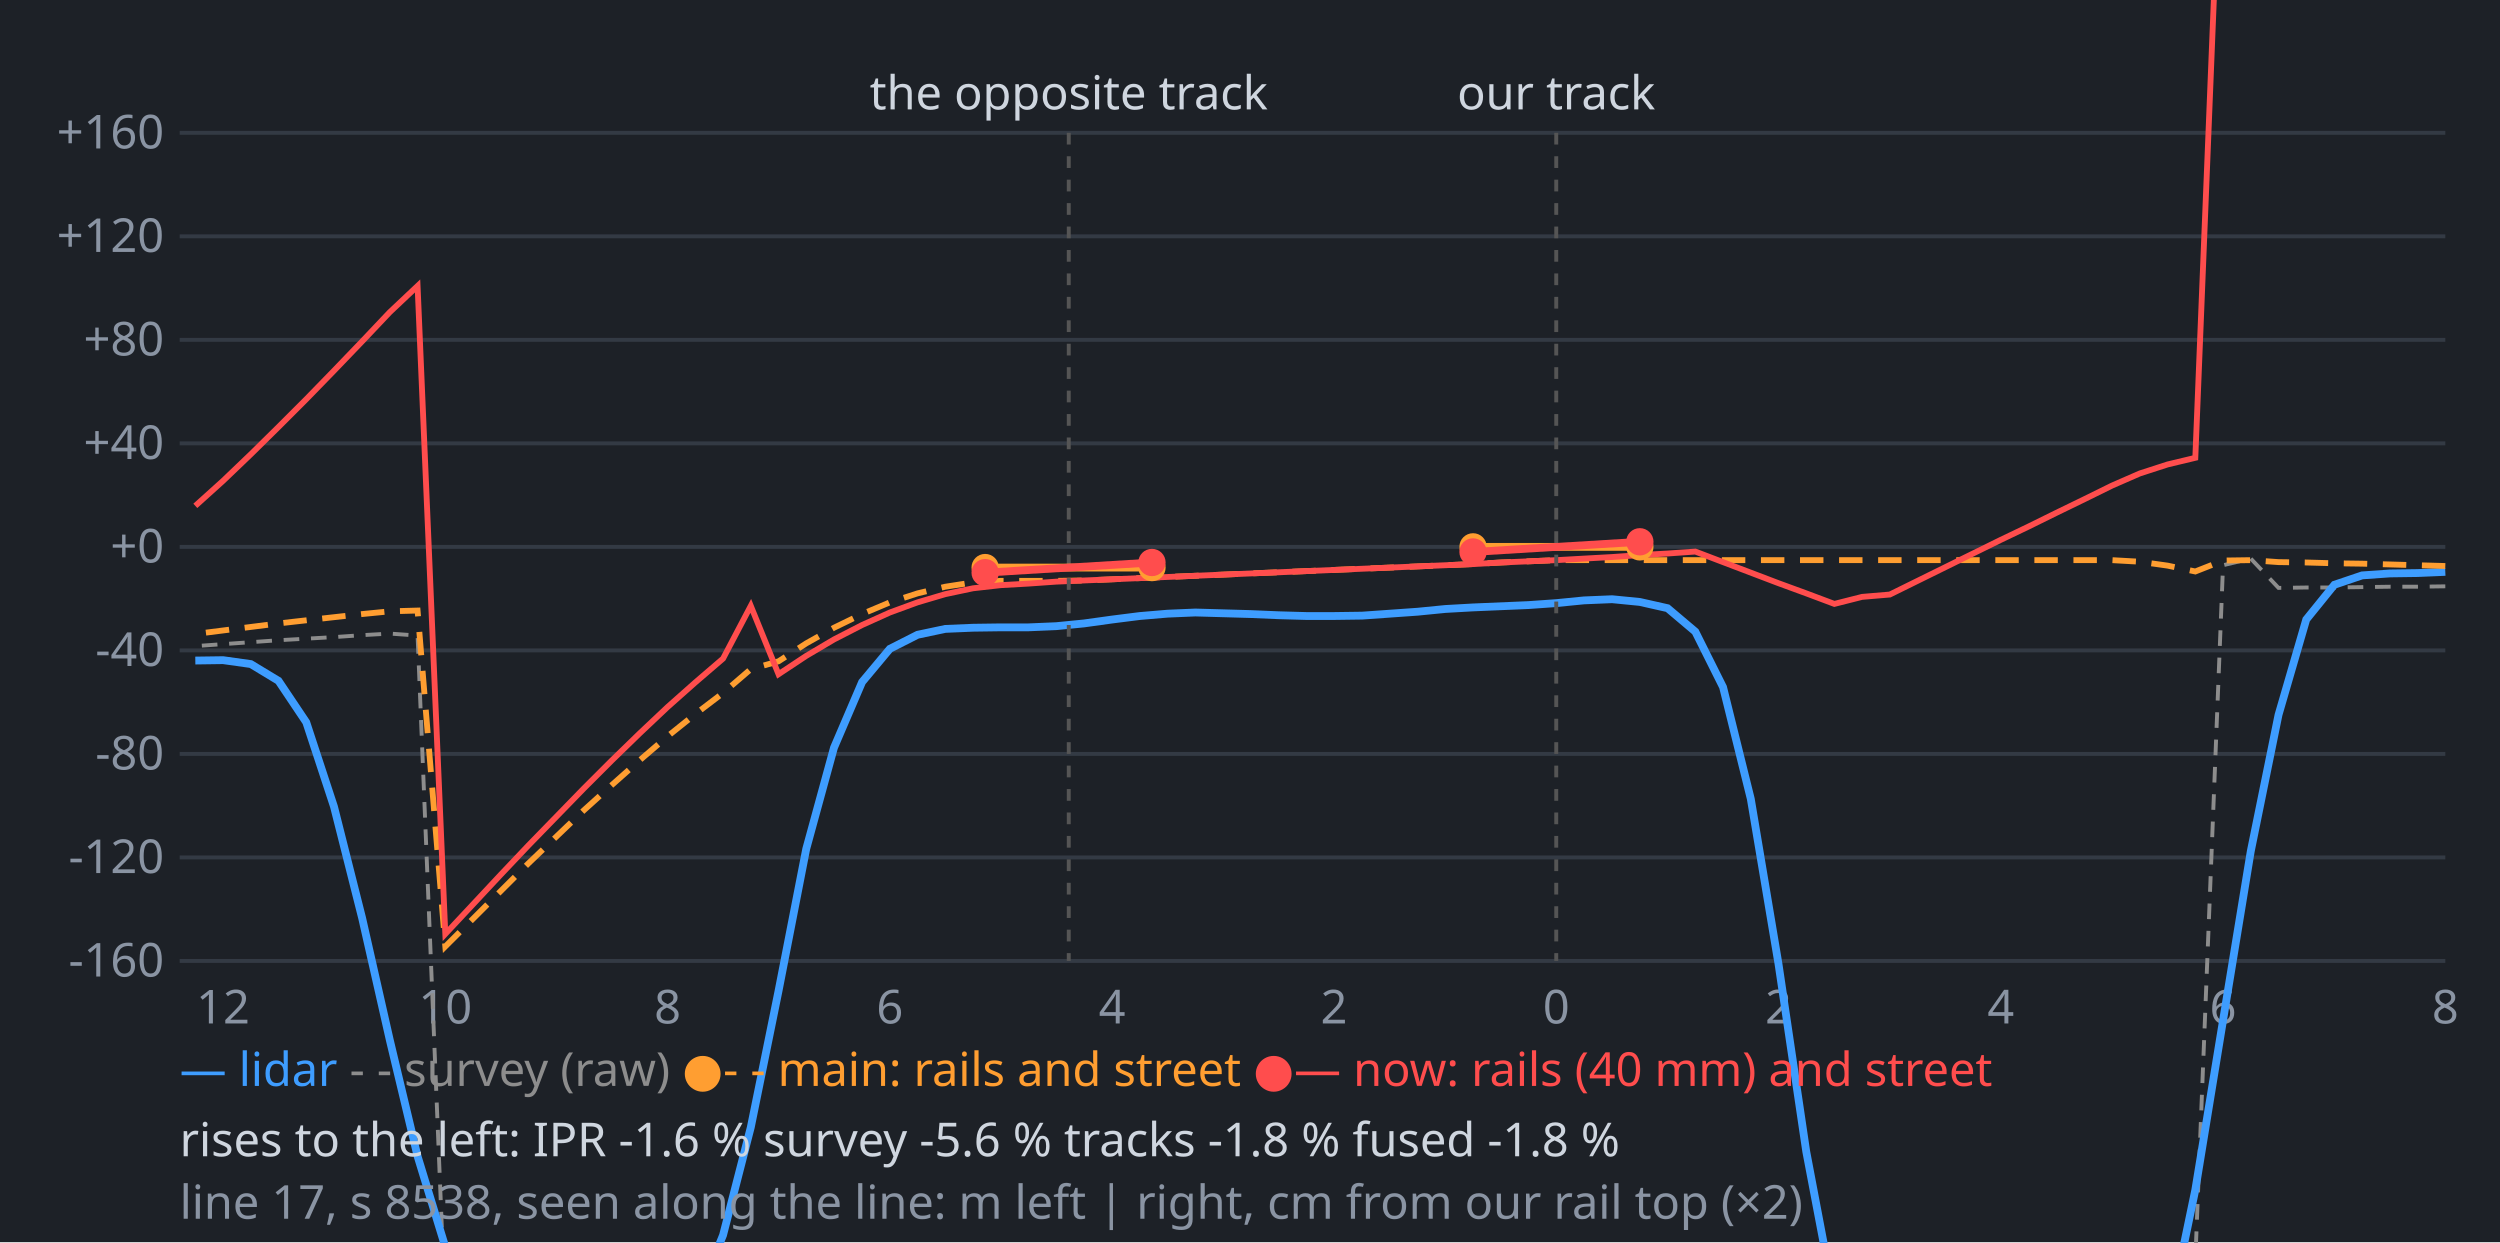
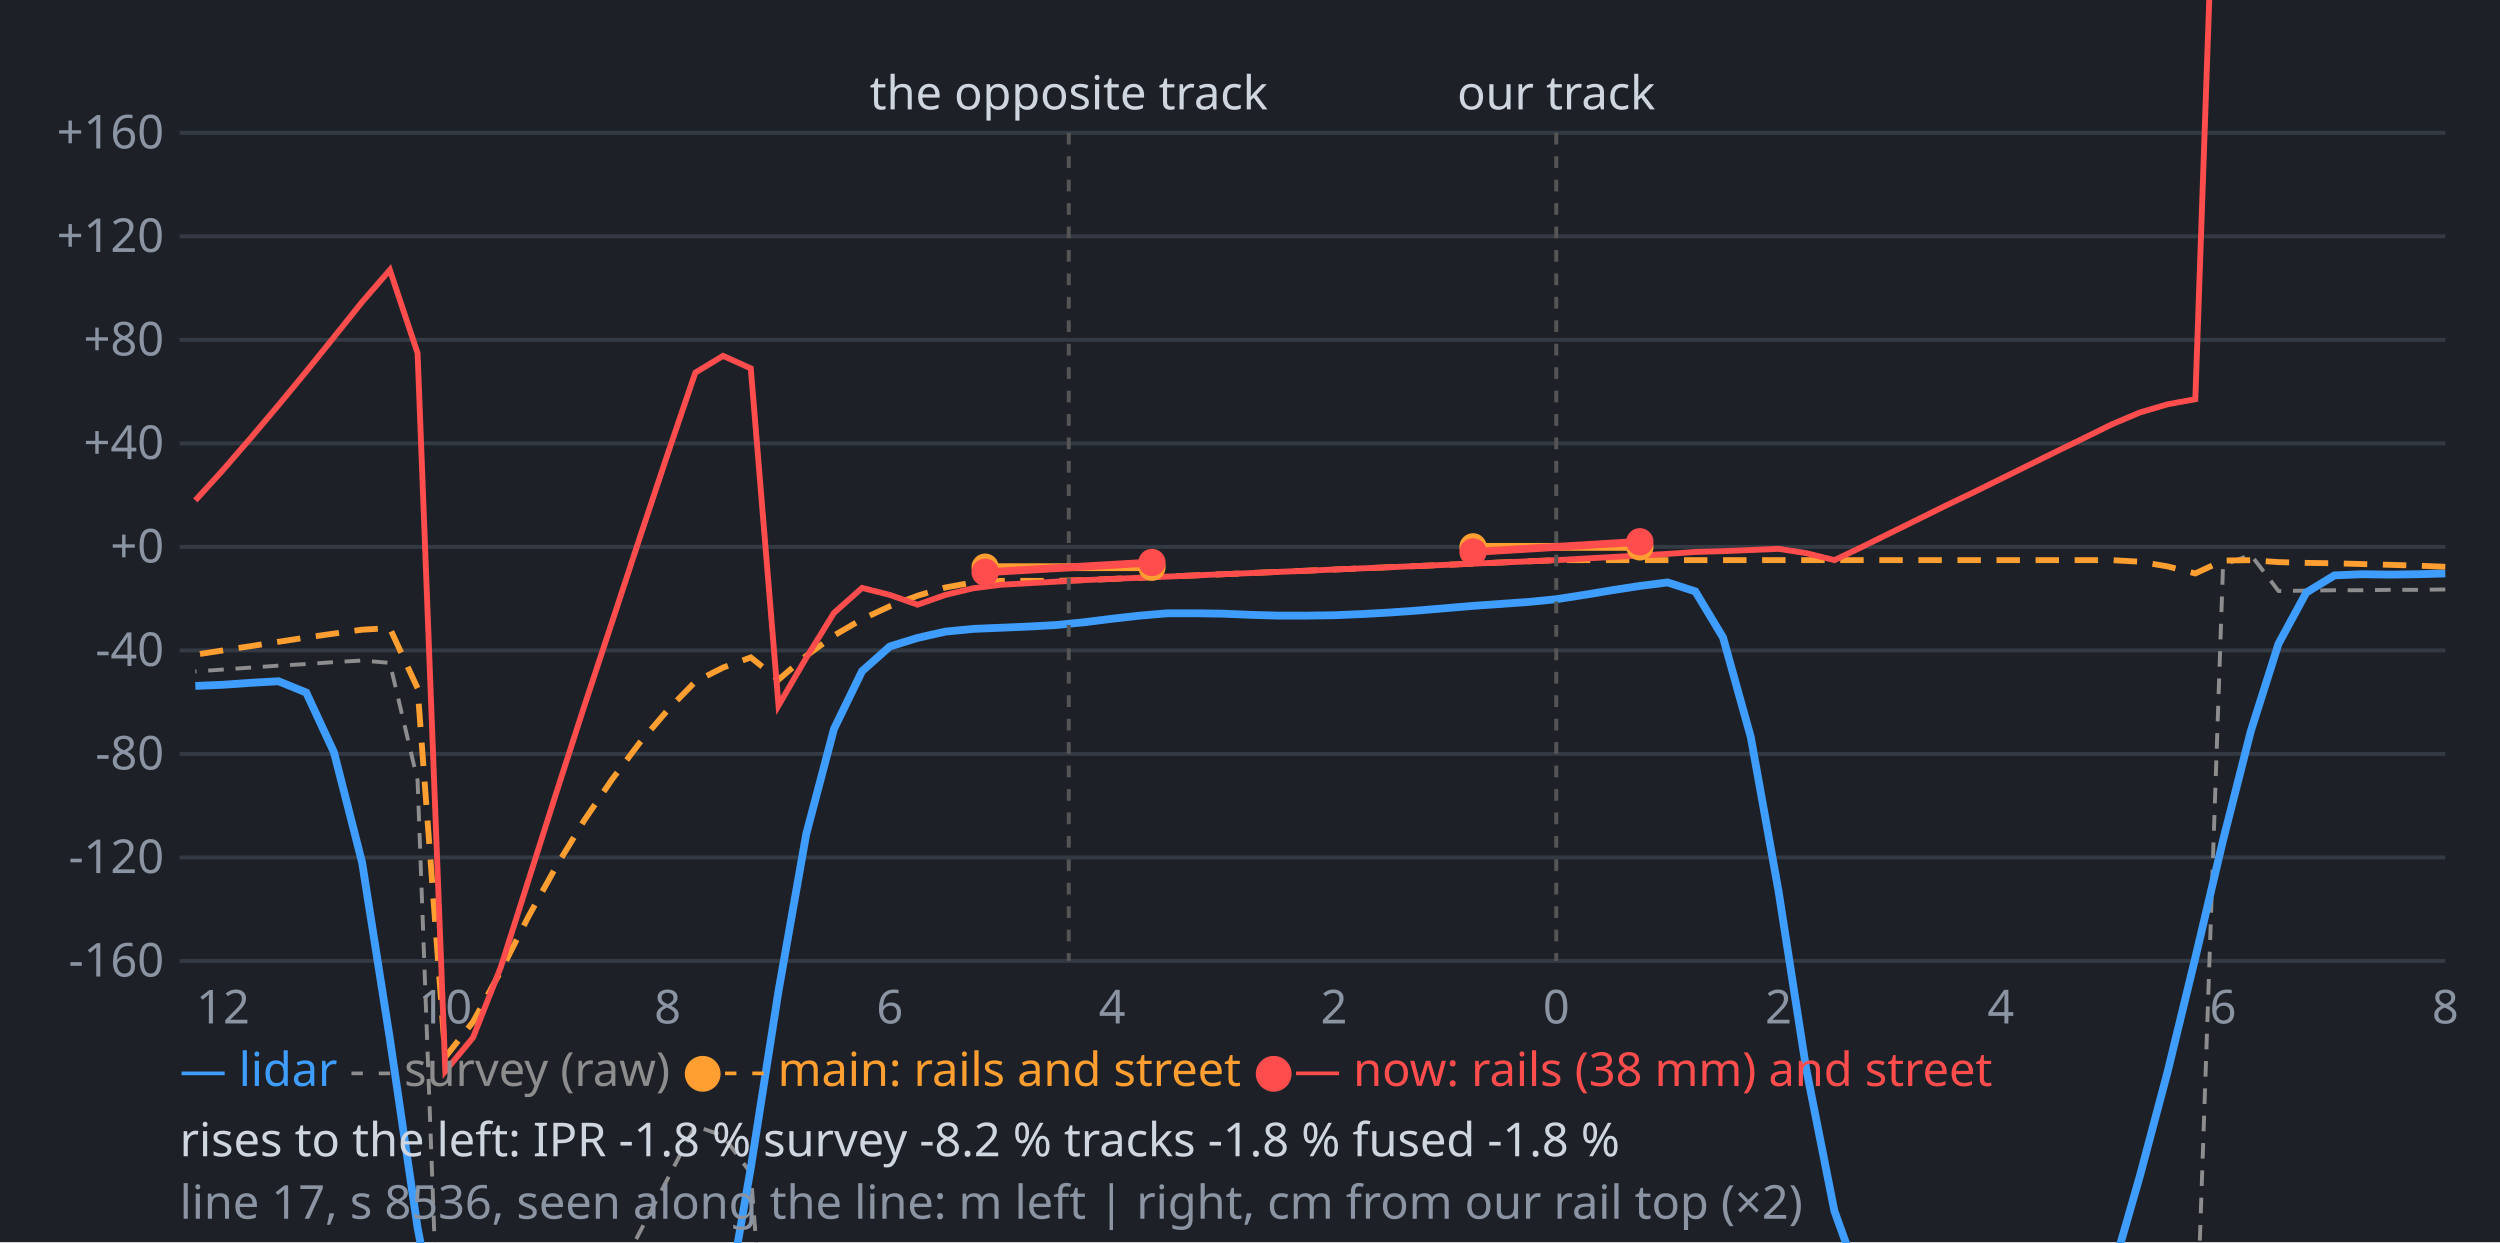
<svg xmlns="http://www.w3.org/2000/svg" viewBox="0 0 640 318" font-family="sans-serif" font-size="12">
  <rect width="640" height="318" fill="#1d2127" />
  <line x1="46" x2="626" y1="246.0" y2="246.0" stroke="#333a44" />
  <text x="42" y="250.0" fill="#8a94a3" text-anchor="end">-160</text>
  <line x1="46" x2="626" y1="219.5" y2="219.5" stroke="#333a44" />
  <text x="42" y="223.5" fill="#8a94a3" text-anchor="end">-120</text>
  <line x1="46" x2="626" y1="193.0" y2="193.0" stroke="#333a44" />
  <text x="42" y="197.0" fill="#8a94a3" text-anchor="end">-80</text>
  <line x1="46" x2="626" y1="166.5" y2="166.5" stroke="#333a44" />
  <text x="42" y="170.5" fill="#8a94a3" text-anchor="end">-40</text>
  <line x1="46" x2="626" y1="140.0" y2="140.0" stroke="#333a44" />
  <text x="42" y="144.0" fill="#8a94a3" text-anchor="end">+0</text>
  <line x1="46" x2="626" y1="113.5" y2="113.5" stroke="#333a44" />
  <text x="42" y="117.5" fill="#8a94a3" text-anchor="end">+40</text>
  <line x1="46" x2="626" y1="87.0" y2="87.0" stroke="#333a44" />
  <text x="42" y="91.0" fill="#8a94a3" text-anchor="end">+80</text>
  <line x1="46" x2="626" y1="60.5" y2="60.5" stroke="#333a44" />
  <text x="42" y="64.5" fill="#8a94a3" text-anchor="end">+120</text>
  <line x1="46" x2="626" y1="34.0" y2="34.0" stroke="#333a44" />
  <text x="42" y="38.0" fill="#8a94a3" text-anchor="end">+160</text>
  <text x="626.0" y="262" fill="#8a94a3" text-anchor="middle">8</text>
  <text x="569.1" y="262" fill="#8a94a3" text-anchor="middle">6</text>
  <text x="512.2" y="262" fill="#8a94a3" text-anchor="middle">4</text>
  <text x="455.3" y="262" fill="#8a94a3" text-anchor="middle">2</text>
  <text x="398.4" y="262" fill="#8a94a3" text-anchor="middle">0</text>
  <text x="341.5" y="262" fill="#8a94a3" text-anchor="middle">2</text>
  <text x="284.7" y="262" fill="#8a94a3" text-anchor="middle">4</text>
  <text x="227.8" y="262" fill="#8a94a3" text-anchor="middle">6</text>
  <text x="170.9" y="262" fill="#8a94a3" text-anchor="middle">8</text>
  <text x="114.0" y="262" fill="#8a94a3" text-anchor="middle">10</text>
  <text x="57.1" y="262" fill="#8a94a3" text-anchor="middle">12</text>
-   <polyline fill="none" stroke="#8d8d8d" stroke-width="1" stroke-dasharray="4 3" points="626.0,150.1 618.9,150.2 611.8,150.2 604.7,150.3 597.6,150.4 590.4,150.4 583.3,150.5 576.2,143.0 569.1,144.7 562.0,322.7 554.9,326.1 547.8,329.6 540.7,333.1 533.6,336.6 526.4,340.1 519.3,343.6 512.2,347.0 505.1,350.5 498.0,354.0 490.9,357.5 483.8,361.0 476.7,361.6 469.6,363.4 462.4,360.7 455.3,358.0 448.2,355.4 441.1,352.7 434.0,350.0 426.9,347.4 419.8,344.7 412.7,342.1 405.5,339.9 398.4,338.6 391.3,338.9 384.2,339.1 377.1,339.4 370.0,339.7 362.9,340.0 355.8,340.2 348.7,340.5 341.5,340.8 334.4,341.0 327.3,341.3 320.2,341.6 313.1,341.8 306.0,342.1 298.9,342.4 291.8,342.7 284.7,342.9 277.5,343.2 270.4,343.5 263.3,343.7 256.2,344.0 249.1,344.3 242.0,344.5 234.9,344.8 227.8,345.1 220.7,345.3 213.5,345.6 206.4,345.9 199.3,346.2 192.2,323.8 185.1,332.0 178.0,332.4 170.9,332.9 163.8,333.3 156.7,333.7 149.5,334.2 142.4,334.6 135.3,334.9 128.2,335.2 121.1,335.6 114.0,335.9 106.9,162.7 99.8,162.2 92.7,162.6 85.5,163.1 78.4,163.5 71.3,163.9 64.2,164.4 57.1,164.9 50.0,165.4" />
-   <polyline fill="none" stroke="#3e9dff" stroke-width="2" points="626.0,146.4 618.9,146.7 611.8,146.8 604.7,147.3 597.6,149.7 590.4,158.6 583.3,183.0 576.2,217.9 569.1,261.2 562.0,304.6 554.9,338.7 547.8,359.1 540.7,368.6 533.6,371.5 526.4,371.9 519.3,372.4 512.2,373.0 505.1,373.6 498.0,374.1 490.9,373.3 483.8,369.4 476.7,358.2 469.6,332.7 462.4,294.8 455.3,246.8 448.2,204.5 441.1,175.9 434.0,161.7 426.9,155.7 419.8,154.1 412.7,153.4 405.5,153.7 398.4,154.4 391.3,154.9 384.2,155.2 377.1,155.5 370.0,155.9 362.9,156.6 355.8,157.1 348.7,157.6 341.5,157.7 334.4,157.7 327.3,157.5 320.2,157.2 313.1,157.0 306.0,156.8 298.9,157.1 291.8,157.7 284.7,158.6 277.5,159.6 270.4,160.3 263.3,160.6 256.2,160.6 249.1,160.7 242.0,161.0 234.9,162.5 227.8,166.1 220.7,174.6 213.5,191.4 206.4,217.3 199.3,253.7 192.2,288.6 185.1,316.2 178.0,333.7 170.9,340.7 163.8,342.7 156.7,343.0 149.5,343.1 142.4,343.1 135.3,342.2 128.2,339.1 121.1,332.2 114.0,319.2 106.9,296.0 99.8,266.3 92.7,235.0 85.5,206.5 78.4,184.9 71.3,174.3 64.2,170.0 57.1,169.0 50.0,169.1" />
-   <polyline fill="none" stroke="#ff9e31" stroke-width="1.5" stroke-dasharray="6 4" points="626.0,144.9 618.9,144.7 611.8,144.5 604.7,144.3 597.6,144.2 590.4,144.0 583.3,143.9 576.2,143.4 569.1,143.5 562.0,146.3 554.9,144.8 547.8,143.8 540.7,143.4 533.6,143.4 526.4,143.4 519.3,143.4 512.2,143.4 505.1,143.4 498.0,143.4 490.9,143.4 483.8,143.4 476.7,143.4 469.6,143.4 462.4,143.4 455.3,143.4 448.2,143.4 441.1,143.4 434.0,143.4 426.9,143.4 419.8,143.4 412.7,143.4 405.5,143.4 398.4,143.4 391.3,143.7 384.2,144.0 377.1,144.4 370.0,144.7 362.9,145.0 355.8,145.3 348.7,145.6 341.5,145.9 334.4,146.2 327.3,146.5 320.2,146.8 313.1,147.1 306.0,147.4 298.9,147.7 291.8,148.0 284.7,148.3 277.5,148.6 270.4,148.7 263.3,148.7 256.2,148.7 249.1,149.1 242.0,150.2 234.9,151.9 227.8,154.2 220.7,157.2 213.5,160.7 206.4,164.7 199.3,169.3 192.2,171.3 185.1,177.4 178.0,182.8 170.9,188.5 163.8,194.6 156.7,200.9 149.5,207.4 142.4,214.2 135.3,221.0 128.2,228.1 121.1,235.2 114.0,242.3 106.9,156.3 99.8,156.5 92.7,157.2 85.5,158.0 78.4,158.8 71.3,159.6 64.2,160.5 57.1,161.4 50.0,162.3" />
-   <polyline fill="none" stroke="#ff4d4d" stroke-width="1.5" points="626.0,-13.6 618.9,-19.9 611.8,-25.9 604.7,-31.5 597.6,-36.7 590.4,-41.4 583.3,-45.6 576.2,-56.8 569.1,-58.3 562.0,117.2 554.9,118.9 547.8,121.2 540.7,124.3 533.6,127.8 526.4,131.3 519.3,134.8 512.2,138.2 505.1,141.7 498.0,145.2 490.9,148.7 483.8,152.2 476.7,152.8 469.6,154.6 462.4,151.9 455.3,149.3 448.2,146.6 441.1,143.9 434.0,141.2 426.9,141.7 419.8,142.1 412.7,142.6 405.5,143.0 398.4,143.4 391.3,143.7 384.2,144.0 377.1,144.4 370.0,144.7 362.9,145.0 355.8,145.3 348.7,145.6 341.5,145.9 334.4,146.2 327.3,146.5 320.2,146.8 313.1,147.1 306.0,147.4 298.9,147.7 291.8,148.0 284.7,148.3 277.5,148.6 270.4,148.9 263.3,149.4 256.2,149.8 249.1,150.6 242.0,152.1 234.9,154.2 227.8,156.8 220.7,160.0 213.5,163.7 206.4,167.9 199.3,172.6 192.2,155.1 185.1,168.6 178.0,174.7 170.9,181.0 163.8,187.7 156.7,194.6 149.5,201.8 142.4,209.1 135.3,216.4 128.2,223.9 121.1,231.5 114.0,239.1 106.9,73.2 99.8,79.9 92.7,87.4 85.5,94.9 78.4,102.2 71.3,109.3 64.2,116.3 57.1,123.1 50.0,129.5" />
+   <polyline fill="none" stroke="#8d8d8d" stroke-width="1" stroke-dasharray="4 3" points="626.0,150.9 618.9,151.0 611.8,151.0 604.7,151.1 597.6,151.1 590.4,151.2 583.3,151.3 576.2,142.0 569.1,144.7 562.0,351.3 554.9,354.8 547.8,358.3 540.7,361.7 533.6,365.2 526.4,368.7 519.3,372.2 512.2,375.7 505.1,379.2 498.0,382.6 490.9,386.1 483.8,389.6 476.7,393.1 469.6,396.5 462.4,394.7 455.3,393.6 448.2,393.9 441.1,394.2 434.0,394.4 426.9,394.7 419.8,395.0 412.7,395.3 405.5,395.5 398.4,395.8 391.3,396.1 384.2,396.3 377.1,396.6 370.0,396.9 362.9,397.1 355.8,397.4 348.7,397.7 341.5,398.0 334.4,398.2 327.3,398.5 320.2,398.8 313.1,399.0 306.0,399.3 298.9,399.6 291.8,399.8 284.7,400.1 277.5,400.4 270.4,400.7 263.3,400.9 256.2,401.2 249.1,401.5 242.0,392.9 234.9,387.5 227.8,382.2 220.7,376.9 213.5,379.1 206.4,385.8 199.3,392.5 192.2,300.3 185.1,290.8 178.0,288.2 170.9,301.8 163.8,315.4 156.7,329.1 149.5,342.7 142.4,356.3 135.3,370.0 128.2,383.6 121.1,392.8 114.0,392.5 106.9,199.8 99.8,169.7 92.7,169.1 85.5,169.5 78.4,170.0 71.3,170.4 64.2,170.9 57.1,171.4 50.0,171.9" />
+   <polyline fill="none" stroke="#3e9dff" stroke-width="2" points="626.0,146.8 618.9,147.0 611.8,147.1 604.7,147.0 597.6,147.3 590.4,151.7 583.3,164.8 576.2,187.2 569.1,215.1 562.0,245.2 554.9,274.4 547.8,301.1 540.7,325.8 533.6,343.9 526.4,359.1 519.3,373.4 512.2,376.0 505.1,364.3 498.0,349.9 490.9,337.1 483.8,332.8 476.7,329.7 469.6,310.0 462.4,273.7 455.3,228.1 448.2,188.7 441.1,163.2 434.0,151.4 426.9,149.1 419.8,150.0 412.7,151.1 405.5,152.3 398.4,153.4 391.3,154.1 384.2,154.6 377.1,155.1 370.0,155.7 362.9,156.3 355.8,156.8 348.7,157.2 341.5,157.5 334.4,157.6 327.3,157.6 320.2,157.4 313.1,157.1 306.0,157.0 298.9,157.0 291.8,157.6 284.7,158.4 277.5,159.3 270.4,160.0 263.3,160.4 256.2,160.7 249.1,161.0 242.0,161.7 234.9,163.3 227.8,165.5 220.7,171.8 213.5,186.6 206.4,213.5 199.3,253.7 192.2,299.0 185.1,339.9 178.0,367.6 170.9,384.0 163.8,389.0 156.7,389.3 149.5,389.1 142.4,388.7 135.3,387.6 128.2,384.7 121.1,374.5 114.0,350.8 106.9,314.3 99.8,265.9 92.7,220.8 85.5,192.6 78.4,177.3 71.3,174.4 64.2,174.8 57.1,175.3 50.0,175.6" />
+   <polyline fill="none" stroke="#ff9e31" stroke-width="1.5" stroke-dasharray="6 4" points="626.0,145.1 618.9,144.8 611.8,144.6 604.7,144.4 597.6,144.2 590.4,144.1 583.3,143.9 576.2,143.4 569.1,143.5 562.0,146.8 554.9,145.0 547.8,143.8 540.7,143.4 533.6,143.4 526.4,143.4 519.3,143.4 512.2,143.4 505.1,143.4 498.0,143.4 490.9,143.4 483.8,143.4 476.7,143.4 469.6,143.4 462.4,143.4 455.3,143.4 448.2,143.4 441.1,143.4 434.0,143.4 426.9,143.4 419.8,143.4 412.7,143.4 405.5,143.4 398.4,143.4 391.3,143.7 384.2,144.0 377.1,144.3 370.0,144.6 362.9,144.9 355.8,145.2 348.7,145.5 341.5,145.8 334.4,146.1 327.3,146.4 320.2,146.7 313.1,147.0 306.0,147.3 298.9,147.6 291.8,147.9 284.7,148.2 277.5,148.5 270.4,148.7 263.3,148.7 256.2,148.7 249.1,149.1 242.0,150.4 234.9,152.5 227.8,155.2 220.7,158.5 213.5,162.7 206.4,167.9 199.3,174.0 192.2,168.3 185.1,170.9 178.0,174.5 170.9,181.8 163.8,190.1 156.7,199.5 149.5,210.1 142.4,221.8 135.3,234.6 128.2,248.6 121.1,261.6 114.0,270.6 106.9,176.2 99.8,160.8 92.7,161.2 85.5,162.2 78.4,163.2 71.3,164.3 64.2,165.4 57.1,166.5 50.0,167.6" />
+   <polyline fill="none" stroke="#ff4d4d" stroke-width="1.5" points="626.0,-47.5 618.9,-55.3 611.8,-62.5 604.7,-69.4 597.6,-75.6 590.4,-81.4 583.3,-86.5 576.2,-100.2 569.1,-101.4 562.0,102.2 554.9,103.5 547.8,105.6 540.7,108.6 533.6,112.1 526.4,115.6 519.3,119.1 512.2,122.6 505.1,126.1 498.0,129.5 490.9,133.0 483.8,136.5 476.7,140.0 469.6,143.4 462.4,141.6 455.3,140.5 448.2,140.8 441.1,141.1 434.0,141.3 426.9,141.8 419.8,142.2 412.7,142.6 405.5,143.0 398.4,143.4 391.3,143.7 384.2,144.0 377.1,144.3 370.0,144.6 362.9,144.9 355.8,145.2 348.7,145.5 341.5,145.8 334.4,146.1 327.3,146.4 320.2,146.7 313.1,147.0 306.0,147.3 298.9,147.6 291.8,147.9 284.7,148.2 277.5,148.5 270.4,148.9 263.3,149.3 256.2,149.7 249.1,150.6 242.0,152.3 234.9,154.8 227.8,152.3 220.7,150.5 213.5,156.9 206.4,168.4 199.3,180.6 192.2,94.3 185.1,91.1 178.0,95.4 170.9,116.3 163.8,137.6 156.7,159.2 149.5,181.0 142.4,203.0 135.3,225.3 128.2,247.6 121.1,265.6 114.0,274.2 106.9,90.4 99.8,69.1 92.7,77.3 85.5,86.3 78.4,95.1 71.3,103.7 64.2,112.1 57.1,120.3 50.0,128.1" />
  <line x1="398.4" x2="398.4" y1="34" y2="246" stroke="#555" stroke-dasharray="3 3" />
  <text x="398.4" y="28" fill="#cfd6df" text-anchor="middle">our track</text>
  <line x1="377.1" y1="140.0" x2="419.8" y2="140.0" stroke="#ff9e31" stroke-width="2" />
  <circle cx="377.1" cy="140.0" r="3.5" fill="#ff9e31" />
  <circle cx="419.8" cy="140.0" r="3.5" fill="#ff9e31" />
  <line x1="377.1" y1="141.3" x2="419.8" y2="138.7" stroke="#ff4d4d" stroke-width="2" />
  <circle cx="377.1" cy="141.3" r="3.5" fill="#ff4d4d" />
  <circle cx="419.8" cy="138.7" r="3.5" fill="#ff4d4d" />
  <line x1="273.6" x2="273.6" y1="34" y2="246" stroke="#555" stroke-dasharray="3 3" />
  <text x="273.6" y="28" fill="#cfd6df" text-anchor="middle">the opposite track</text>
-   <line x1="252.2" y1="145.3" x2="294.9" y2="145.3" stroke="#ff9e31" stroke-width="2" />
-   <circle cx="252.2" cy="145.3" r="3.5" fill="#ff9e31" />
-   <circle cx="294.9" cy="145.3" r="3.5" fill="#ff9e31" />
-   <line x1="252.2" y1="146.6" x2="294.9" y2="144.0" stroke="#ff4d4d" stroke-width="2" />
-   <circle cx="252.2" cy="146.6" r="3.5" fill="#ff4d4d" />
+   <line x1="252.2" y1="145.2" x2="294.9" y2="145.2" stroke="#ff9e31" stroke-width="2" />
+   <circle cx="252.2" cy="145.2" r="3.5" fill="#ff9e31" />
+   <circle cx="294.9" cy="145.2" r="3.5" fill="#ff9e31" />
+   <line x1="252.2" y1="146.5" x2="294.9" y2="144.0" stroke="#ff4d4d" stroke-width="2" />
+   <circle cx="252.2" cy="146.5" r="3.5" fill="#ff4d4d" />
  <circle cx="294.9" cy="144.0" r="3.5" fill="#ff4d4d" />
  <text x="46" y="278" fill="#cfd6df">
    <tspan fill="#3e9dff">— lidar</tspan>
    <tspan fill="#8d8d8d">- - survey (raw)</tspan>
    <tspan fill="#ff9e31">●- - main: rails and street</tspan>
-     <tspan fill="#ff4d4d">●— now: rails (40 mm) and street</tspan>
+     <tspan fill="#ff4d4d">●— now: rails (38 mm) and street</tspan>
  </text>
-   <text x="46" y="312" fill="#8a94a3">line 17, s 8538, seen along the line: m left | right, cm from our rail top (×2)</text>
-   <text x="46" y="296" fill="#cfd6df">rises to the left: IPR -1.6 %  survey -5.6 %  tracks -1.8 %  fused -1.8 %</text>
+   <text x="46" y="312" fill="#8a94a3">line 17, s 8536, seen along the line: m left | right, cm from our rail top (×2)</text>
+   <text x="46" y="296" fill="#cfd6df">rises to the left: IPR -1.8 %  survey -8.2 %  tracks -1.8 %  fused -1.8 %</text>
</svg>
